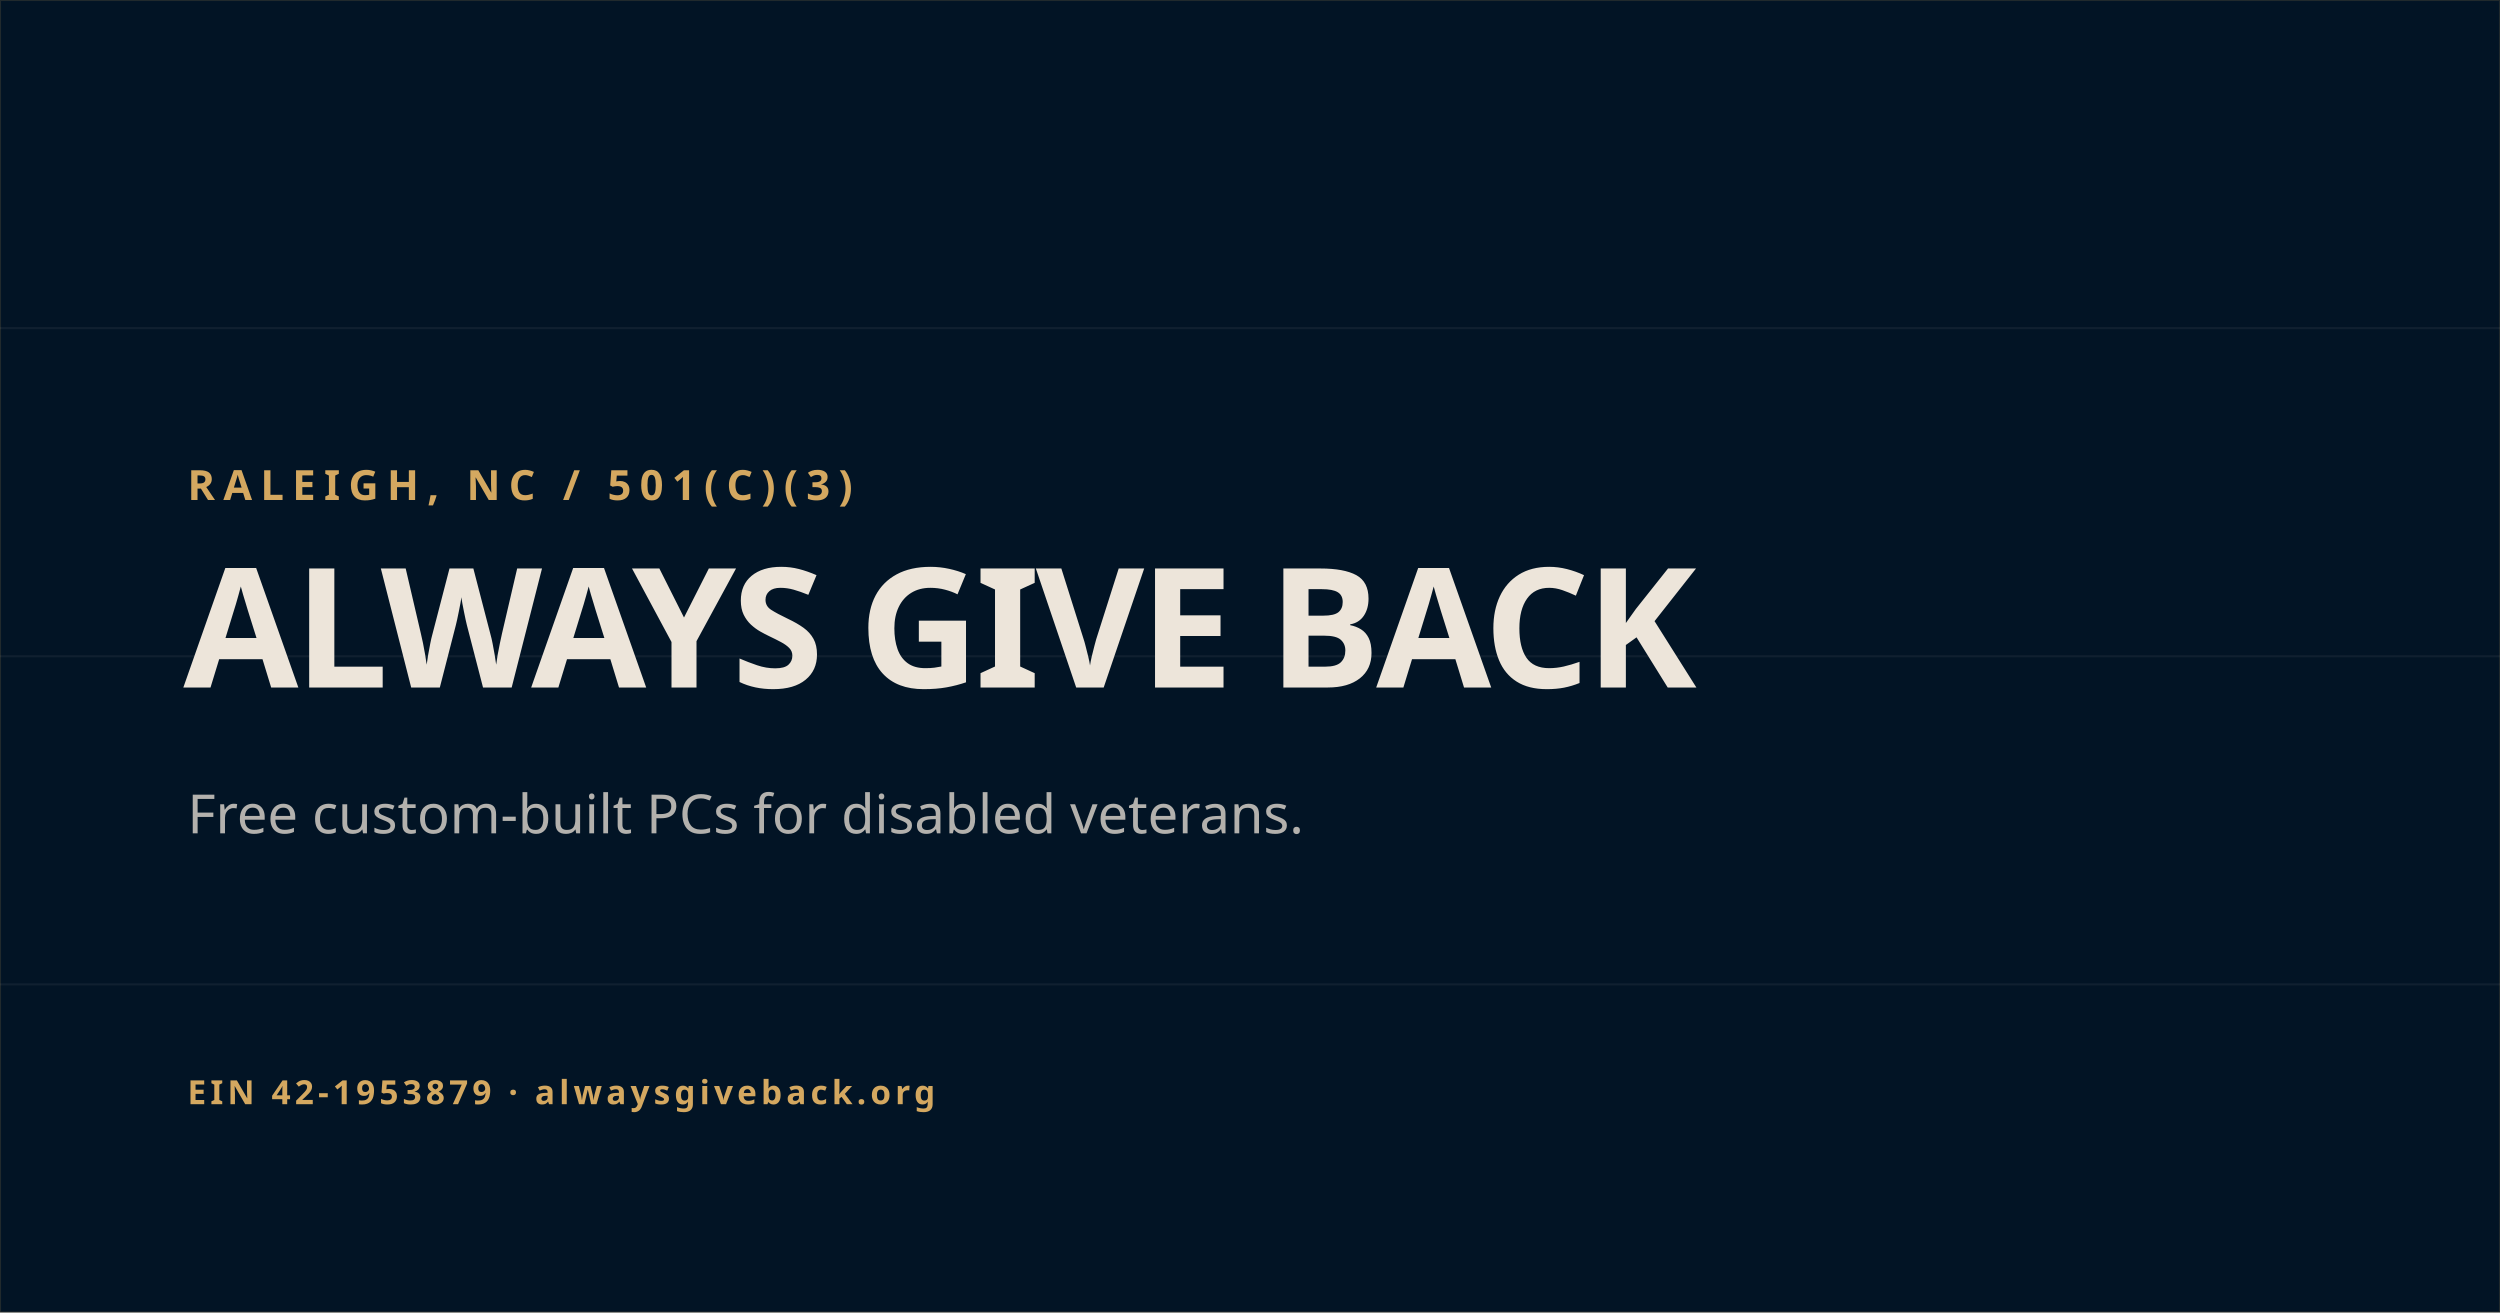
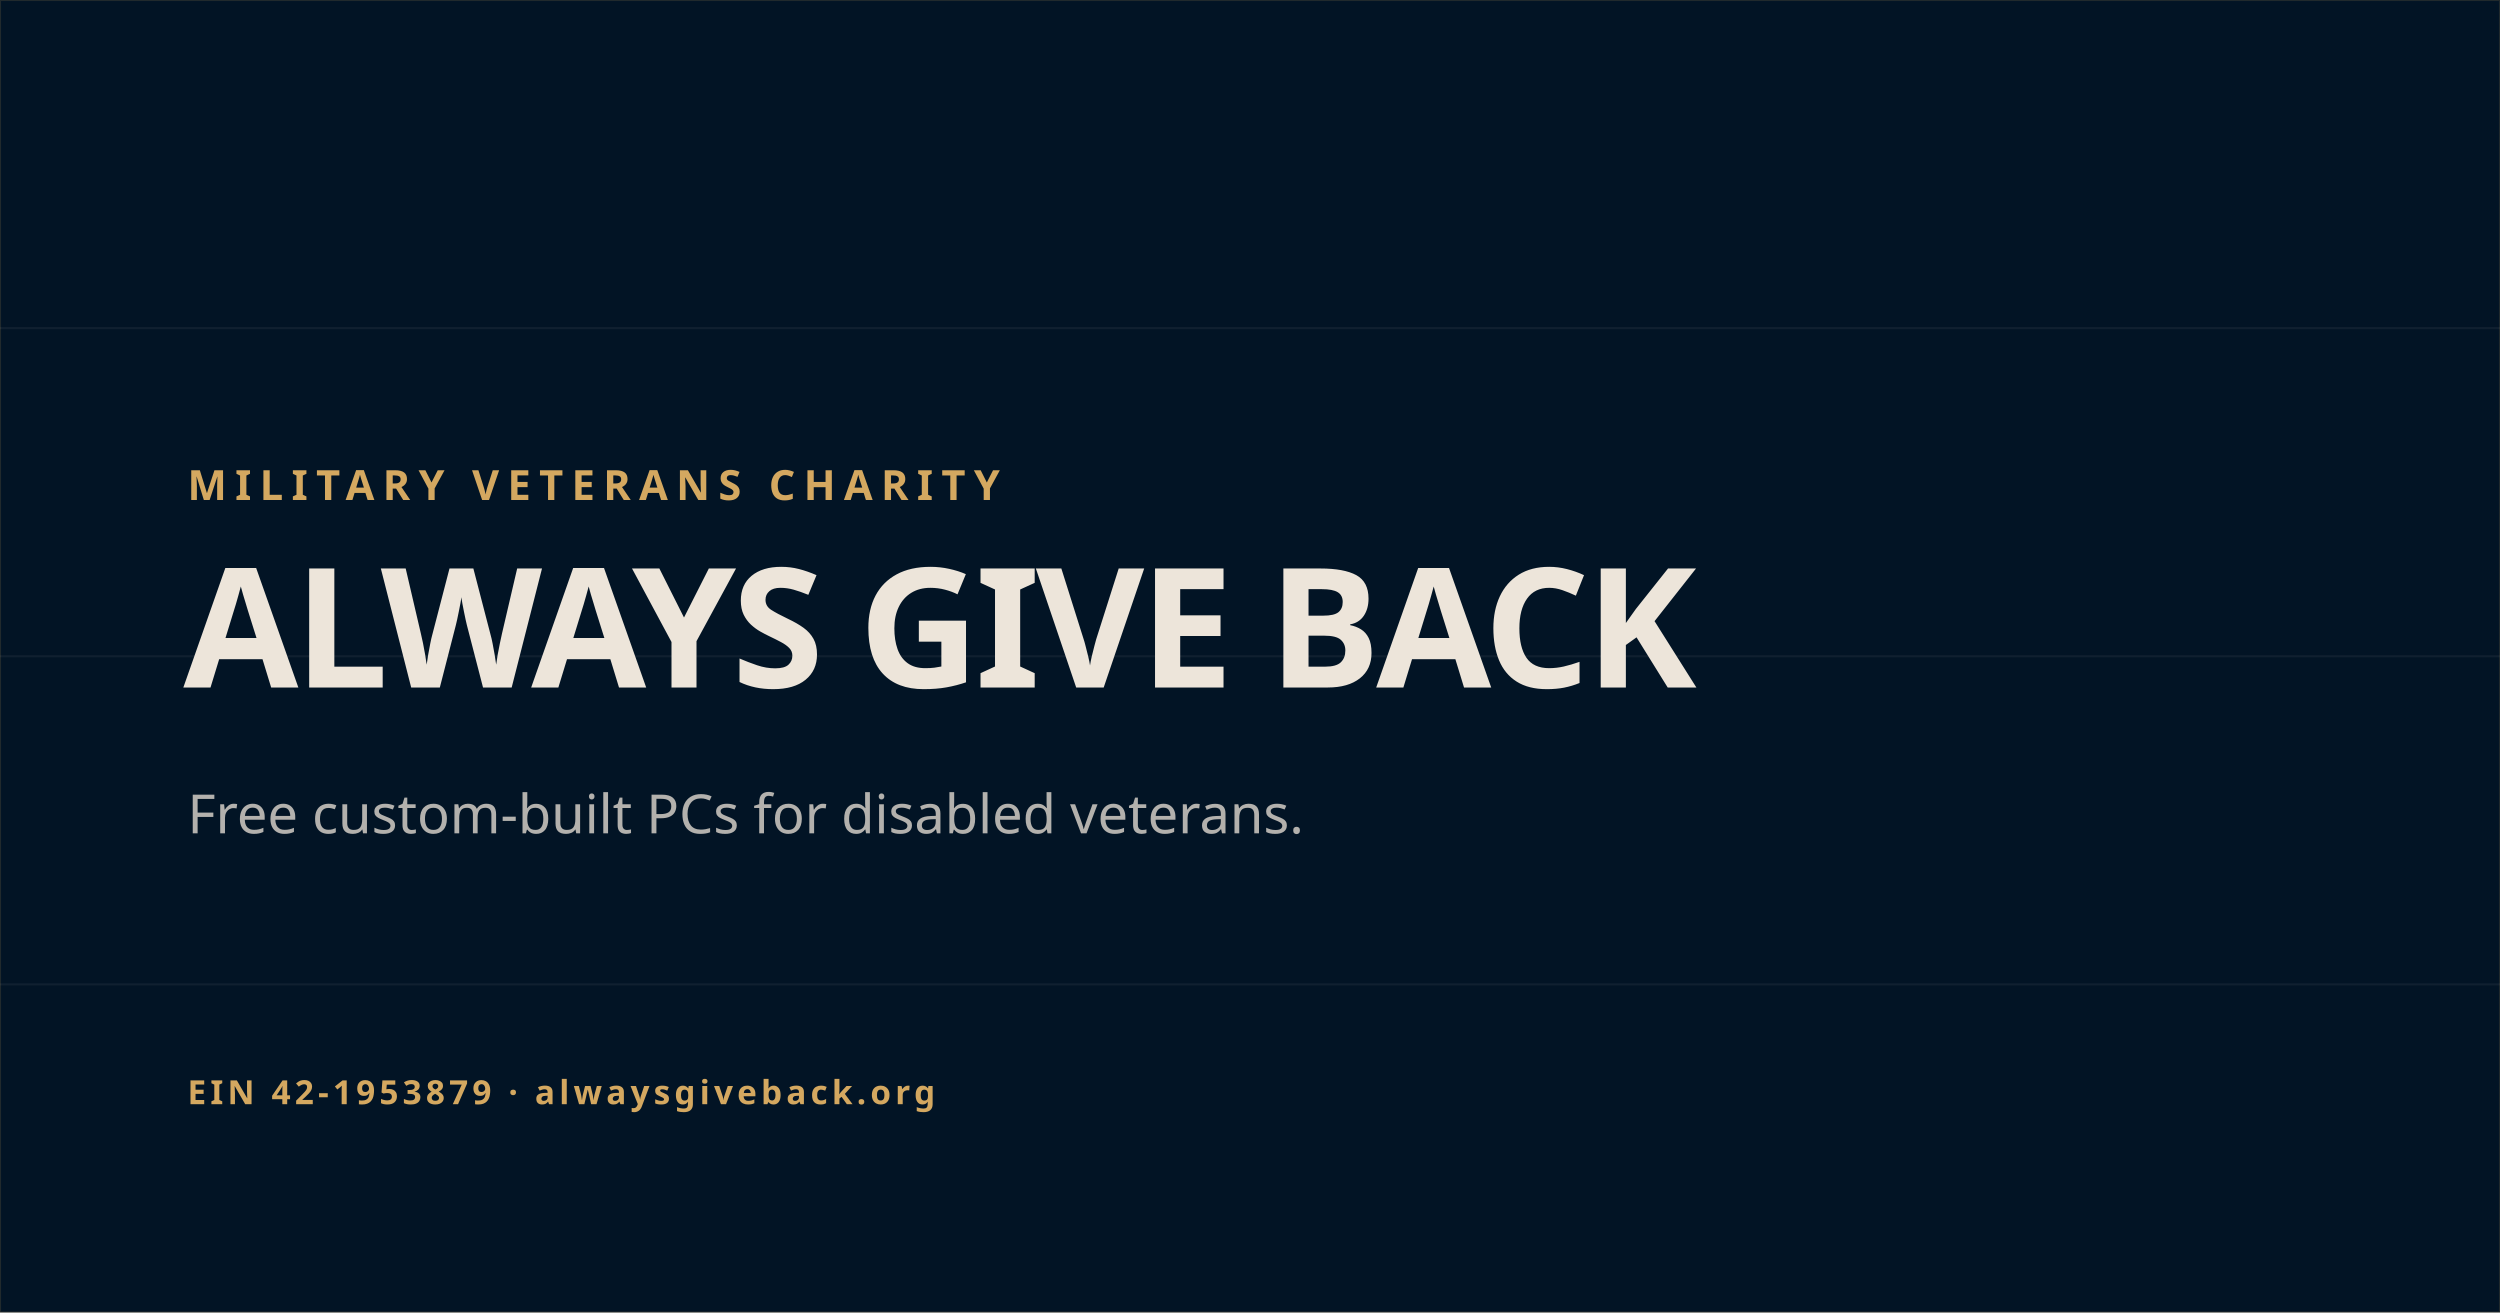
<svg xmlns="http://www.w3.org/2000/svg" viewBox="0 0 1200 630">
  <rect width="1200" height="630" fill="#021425" />
  <rect x="0" y="0" width="1200" height="630" fill="none" stroke="#D4A860" stroke-opacity="0.15" stroke-width="1" />
  <g stroke="#EDE5DA" stroke-opacity="0.06">
    <line x1="0" y1="157.5" x2="1200" y2="157.5" />
    <line x1="0" y1="315" x2="1200" y2="315" />
    <line x1="0" y1="472.5" x2="1200" y2="472.5" />
  </g>
-   <text x="90" y="240" font-family="Public Sans, sans-serif" font-weight="900" font-size="20" letter-spacing="4" fill="#D4A860">RALEIGH, NC / 501(C)(3)</text>
+   <text x="90" y="240" font-family="Public Sans, sans-serif" font-weight="900" font-size="20" letter-spacing="4" fill="#D4A860">MILITARY VETERANS CHARITY</text>
  <text x="88" y="330" font-family="Archivo, sans-serif" font-weight="800" font-size="80" letter-spacing="-2" fill="#EDE5DA">ALWAYS GIVE BACK</text>
  <text x="90" y="400" font-family="Public Sans, sans-serif" font-weight="400" font-size="26" fill="#EDE5DA" fill-opacity="0.75">Free custom-built PCs for disabled veterans.</text>
  <text x="90" y="530" font-family="Public Sans, sans-serif" font-weight="900" font-size="16" letter-spacing="2" fill="#D4A860">EIN 42-1953879 · alwaysgiveback.org</text>
</svg>
